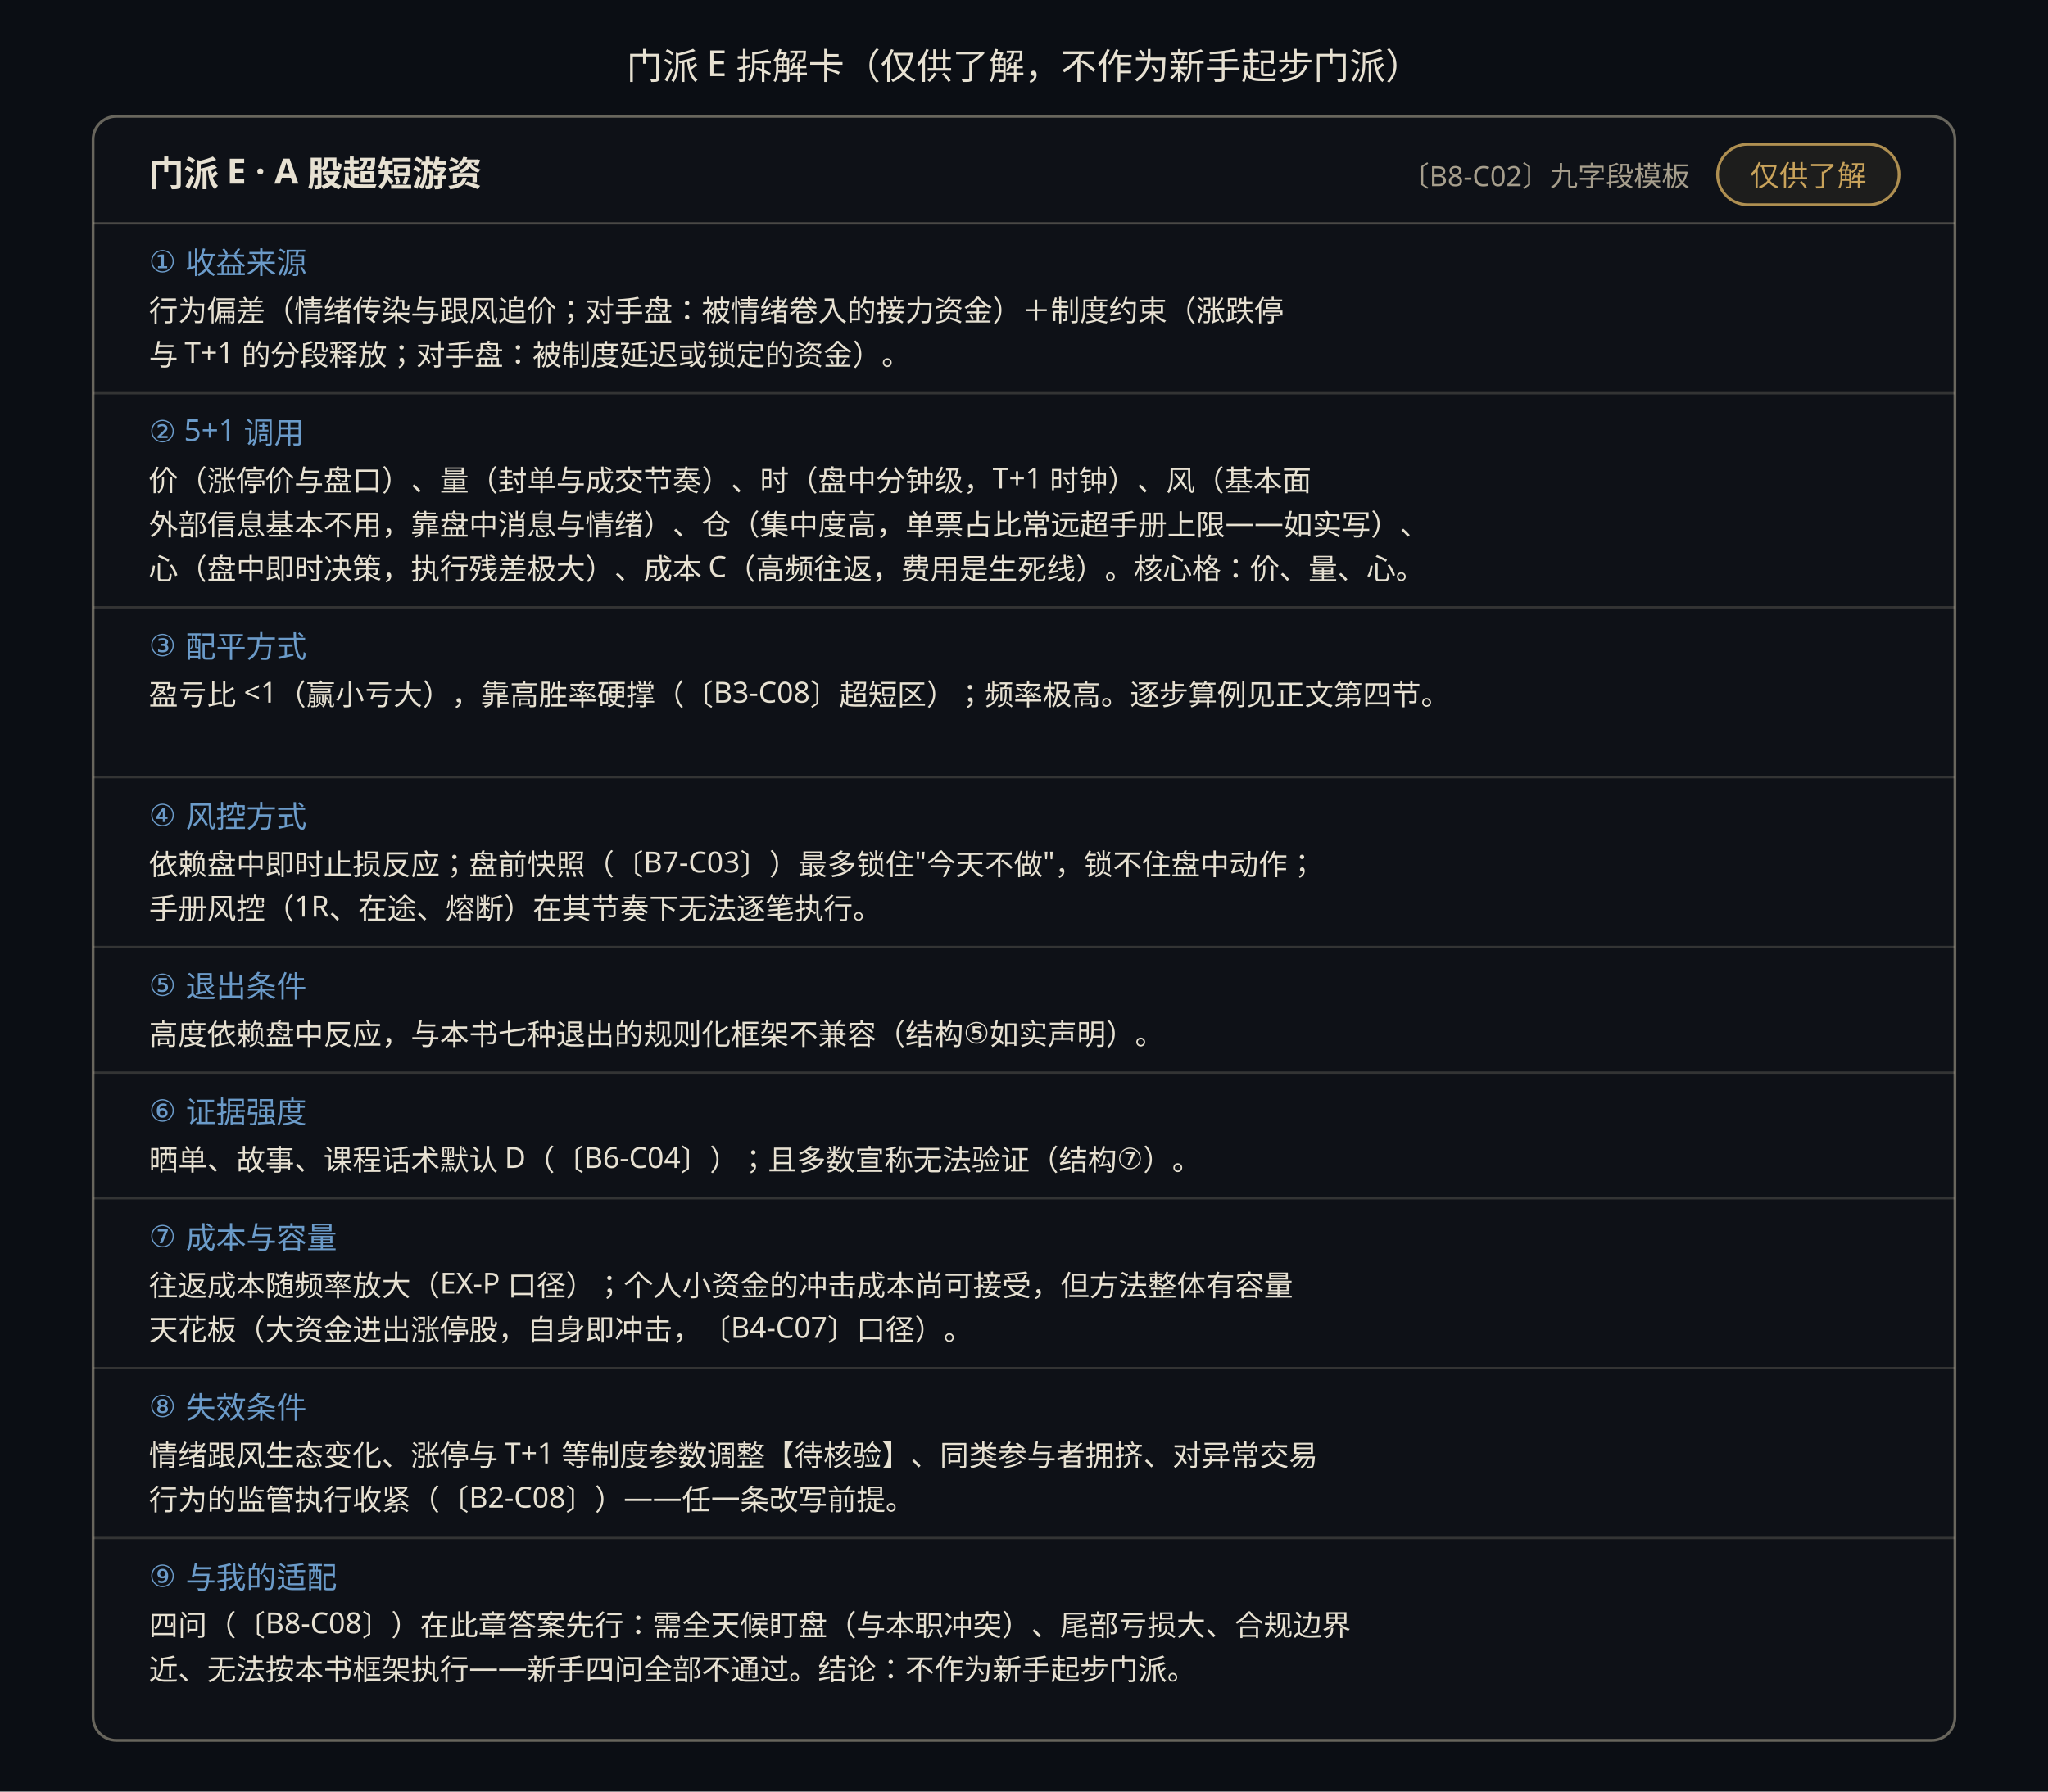
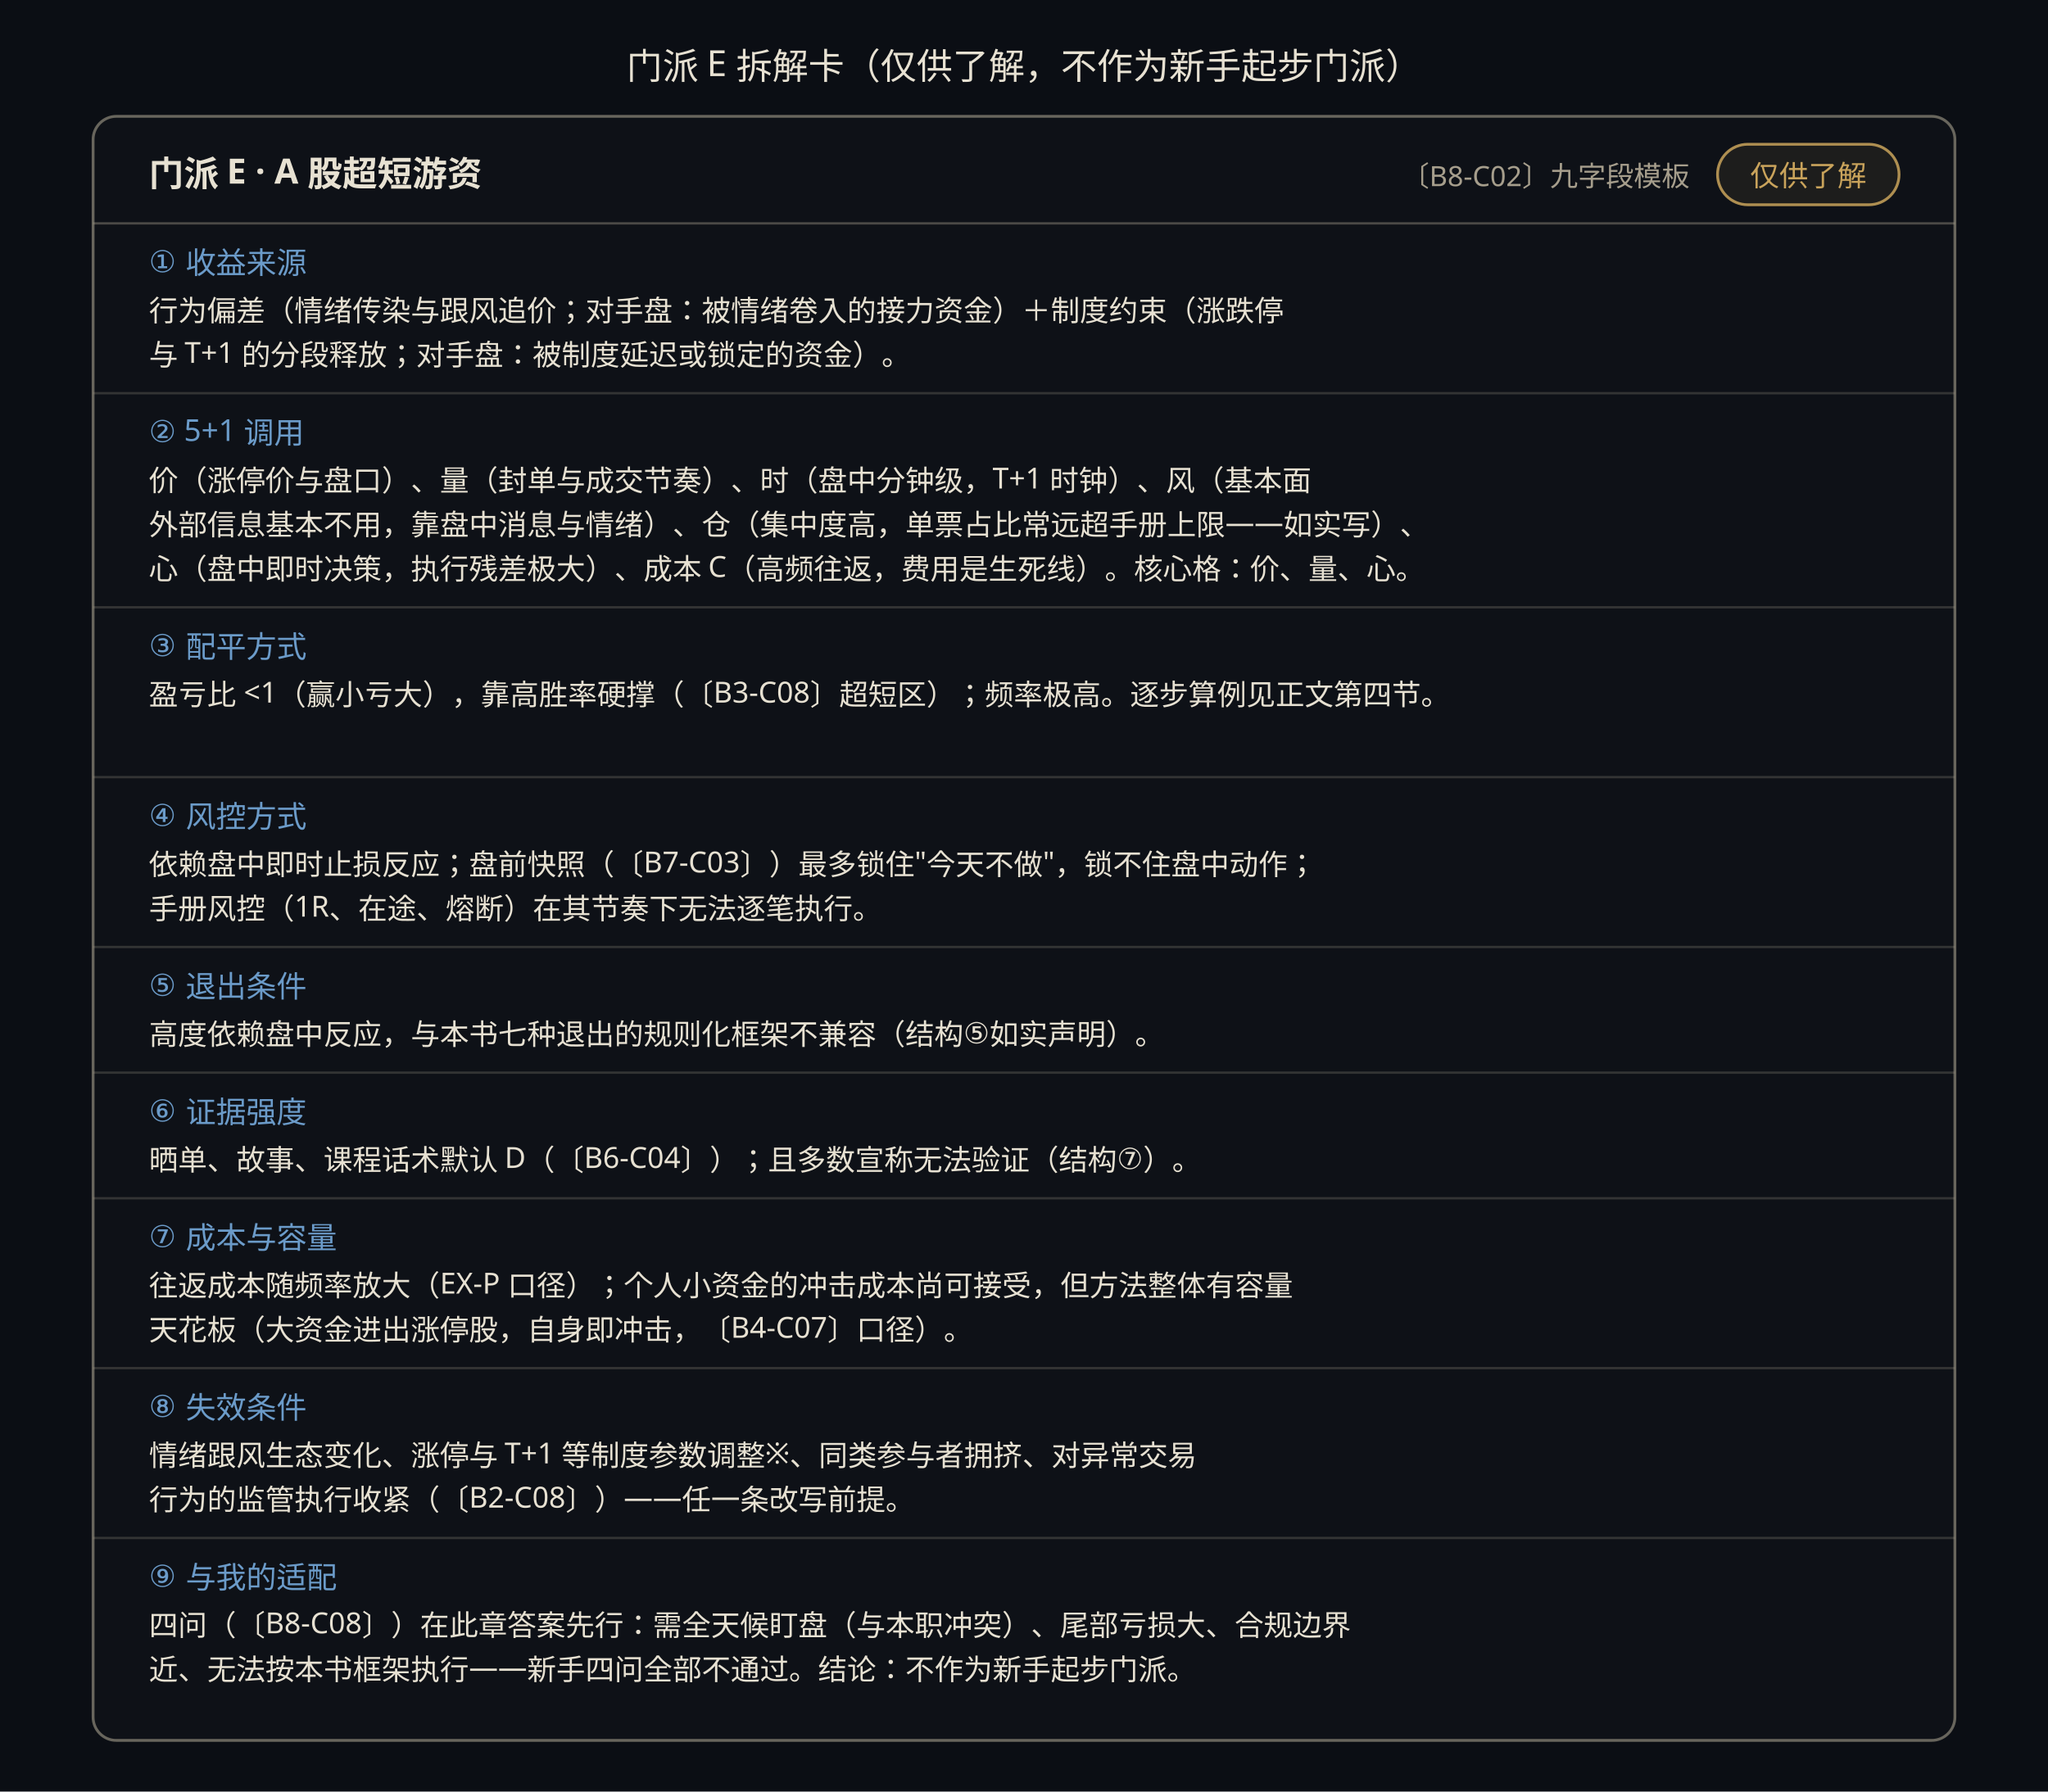
<svg xmlns="http://www.w3.org/2000/svg" viewBox="0 0 880 770" font-family="'Noto Sans SC','Microsoft YaHei',sans-serif">
  <rect width="880" height="770" fill="var(--fig-canvas, #0B0E14)" />
  <g font-family="'Noto Sans SC','Microsoft YaHei',sans-serif">
    <text x="440" y="34" text-anchor="middle" font-size="15.5" fill="var(--fig-ink, #E7E1D2)">门派 E 拆解卡（仅供了解，不作为新手起步门派）</text>
    <rect x="40" y="50" width="800" height="698" rx="10" fill="var(--fig-surface, #161A21)" fill-opacity="0.30" stroke="var(--fig-ink-sub, #A69E8C)" stroke-opacity="0.6" stroke-width="1.2" />
    <text x="64" y="80" text-anchor="start" font-size="15" font-weight="600" fill="var(--fig-ink, #E7E1D2)">门派 E · A 股超短游资</text>
    <text x="726" y="80" text-anchor="end" font-size="12" fill="var(--fig-ink-sub, #A69E8C)">〔B8-C02〕九字段模板</text>
    <rect x="738" y="62" width="78" height="26" rx="13" fill="var(--fig-yellow, #C9A35B)" fill-opacity="0.08" stroke="var(--fig-yellow, #C9A35B)" stroke-opacity="0.85" stroke-width="1.2" />
    <text x="777" y="80" text-anchor="middle" font-size="12.5" fill="var(--fig-yellow, #C9A35B)">仅供了解</text>
    <line x1="40" y1="96" x2="840" y2="96" stroke="var(--fig-ink-sub, #A69E8C)" stroke-opacity="0.4" stroke-width="1" />
    <text x="64" y="117" text-anchor="start" font-size="13" fill="var(--fig-accent, #6B9BC9)">① 收益来源</text>
    <text x="64" y="138" text-anchor="start" font-size="12.5" fill="var(--fig-ink, #E7E1D2)">行为偏差（情绪传染与跟风追价；对手盘：被情绪卷入的接力资金）＋制度约束（涨跌停</text>
    <text x="64" y="157" text-anchor="start" font-size="12.5" fill="var(--fig-ink, #E7E1D2)">与 T+1 的分段释放；对手盘：被制度延迟或锁定的资金）。</text>
    <line x1="40" y1="169" x2="840" y2="169" stroke="var(--fig-ink-sub, #A69E8C)" stroke-opacity="0.25" stroke-width="1" />
    <text x="64" y="190" text-anchor="start" font-size="13" fill="var(--fig-accent, #6B9BC9)">② 5+1 调用</text>
    <text x="64" y="211" text-anchor="start" font-size="12.5" fill="var(--fig-ink, #E7E1D2)">价（涨停价与盘口）、量（封单与成交节奏）、时（盘中分钟级，T+1 时钟）、风（基本面</text>
    <text x="64" y="230" text-anchor="start" font-size="12.5" fill="var(--fig-ink, #E7E1D2)">外部信息基本不用，靠盘中消息与情绪）、仓（集中度高，单票占比常远超手册上限——如实写）、</text>
    <text x="64" y="249" text-anchor="start" font-size="12.5" fill="var(--fig-ink, #E7E1D2)">心（盘中即时决策，执行残差极大）、成本 C（高频往返，费用是生死线）。核心格：价、量、心。</text>
    <line x1="40" y1="261" x2="840" y2="261" stroke="var(--fig-ink-sub, #A69E8C)" stroke-opacity="0.25" stroke-width="1" />
    <text x="64" y="282" text-anchor="start" font-size="13" fill="var(--fig-accent, #6B9BC9)">③ 配平方式</text>
    <text x="64" y="303" text-anchor="start" font-size="12.5" fill="var(--fig-ink, #E7E1D2)">盈亏比 &lt;1（赢小亏大），靠高胜率硬撑（〔B3-C08〕超短区）；频率极高。逐步算例见正文第四节。</text>
    <line x1="40" y1="334" x2="840" y2="334" stroke="var(--fig-ink-sub, #A69E8C)" stroke-opacity="0.25" stroke-width="1" />
    <text x="64" y="355" text-anchor="start" font-size="13" fill="var(--fig-accent, #6B9BC9)">④ 风控方式</text>
    <text x="64" y="376" text-anchor="start" font-size="12.5" fill="var(--fig-ink, #E7E1D2)">依赖盘中即时止损反应；盘前快照（〔B7-C03〕）最多锁住"今天不做"，锁不住盘中动作；</text>
    <text x="64" y="395" text-anchor="start" font-size="12.5" fill="var(--fig-ink, #E7E1D2)">手册风控（1R、在途、熔断）在其节奏下无法逐笔执行。</text>
    <line x1="40" y1="407" x2="840" y2="407" stroke="var(--fig-ink-sub, #A69E8C)" stroke-opacity="0.25" stroke-width="1" />
    <text x="64" y="428" text-anchor="start" font-size="13" fill="var(--fig-accent, #6B9BC9)">⑤ 退出条件</text>
    <text x="64" y="449" text-anchor="start" font-size="12.5" fill="var(--fig-ink, #E7E1D2)">高度依赖盘中反应，与本书七种退出的规则化框架不兼容（结构⑤如实声明）。</text>
    <line x1="40" y1="461" x2="840" y2="461" stroke="var(--fig-ink-sub, #A69E8C)" stroke-opacity="0.25" stroke-width="1" />
    <text x="64" y="482" text-anchor="start" font-size="13" fill="var(--fig-accent, #6B9BC9)">⑥ 证据强度</text>
    <text x="64" y="503" text-anchor="start" font-size="12.5" fill="var(--fig-ink, #E7E1D2)">晒单、故事、课程话术默认 D（〔B6-C04〕）；且多数宣称无法验证（结构⑦）。</text>
    <line x1="40" y1="515" x2="840" y2="515" stroke="var(--fig-ink-sub, #A69E8C)" stroke-opacity="0.25" stroke-width="1" />
    <text x="64" y="536" text-anchor="start" font-size="13" fill="var(--fig-accent, #6B9BC9)">⑦ 成本与容量</text>
    <text x="64" y="557" text-anchor="start" font-size="12.5" fill="var(--fig-ink, #E7E1D2)">往返成本随频率放大（EX-P 口径）；个人小资金的冲击成本尚可接受，但方法整体有容量</text>
    <text x="64" y="576" text-anchor="start" font-size="12.5" fill="var(--fig-ink, #E7E1D2)">天花板（大资金进出涨停股，自身即冲击，〔B4-C07〕口径）。</text>
    <line x1="40" y1="588" x2="840" y2="588" stroke="var(--fig-ink-sub, #A69E8C)" stroke-opacity="0.25" stroke-width="1" />
    <text x="64" y="609" text-anchor="start" font-size="13" fill="var(--fig-accent, #6B9BC9)">⑧ 失效条件</text>
-     <text x="64" y="630" text-anchor="start" font-size="12.5" fill="var(--fig-ink, #E7E1D2)">情绪跟风生态变化、涨停与 T+1 等制度参数调整【待核验】、同类参与者拥挤、对异常交易</text>
+     <text x="64" y="630" text-anchor="start" font-size="12.5" fill="var(--fig-ink, #E7E1D2)">情绪跟风生态变化、涨停与 T+1 等制度参数调整※、同类参与者拥挤、对异常交易</text>
    <text x="64" y="649" text-anchor="start" font-size="12.5" fill="var(--fig-ink, #E7E1D2)">行为的监管执行收紧（〔B2-C08〕）——任一条改写前提。</text>
    <line x1="40" y1="661" x2="840" y2="661" stroke="var(--fig-ink-sub, #A69E8C)" stroke-opacity="0.25" stroke-width="1" />
    <text x="64" y="682" text-anchor="start" font-size="13" fill="var(--fig-accent, #6B9BC9)">⑨ 与我的适配</text>
    <text x="64" y="703" text-anchor="start" font-size="12.5" fill="var(--fig-ink, #E7E1D2)">四问（〔B8-C08〕）在此章答案先行：需全天候盯盘（与本职冲突）、尾部亏损大、合规边界</text>
    <text x="64" y="722" text-anchor="start" font-size="12.5" fill="var(--fig-ink, #E7E1D2)">近、无法按本书框架执行——新手四问全部不通过。结论：不作为新手起步门派。</text>
    <g fill="transparent" stroke="none">
      <rect x="42" y="97" width="796" height="71" data-tip="①收益来源——行为偏差（情绪传染与跟风追价）＋制度约束（涨跌停与 T+1 的分段释放）；对手盘分别为被情绪卷入的接力资金与被制度延迟或锁定的资金。" />
      <rect x="42" y="170" width="796" height="90" data-tip="②5+1 调用——价（涨停价与盘口）、量（封单与成交节奏）、时（盘中分钟级）、风（基本面信息基本不用）、仓（集中度高，常远超手册上限——如实写）、心（盘中即时决策，执行残差极大）、成本 C（高频往返）。核心格：价、量、心。" />
      <rect x="42" y="262" width="796" height="71" data-tip="③配平方式——盈亏比 &lt;1（赢小亏大），靠高胜率硬撑（〔B3-C08〕超短区）；频率极高。逐步算例见正文第四节。" />
      <rect x="42" y="335" width="796" height="71" data-tip="④风控方式——依赖盘中即时止损反应；盘前快照最多锁住&quot;今天不做&quot;，锁不住盘中动作；手册风控（1R、在途、熔断）在其节奏下无法逐笔执行。" />
      <rect x="42" y="408" width="796" height="52" data-tip="⑤退出条件——高度依赖盘中反应，与本书七种退出的规则化框架不兼容（结构⑤如实声明）。" />
      <rect x="42" y="462" width="796" height="52" data-tip="⑥证据强度——晒单、故事、课程话术默认 D（〔B6-C04〕）；且多数宣称无法验证（结构⑦）。" />
      <rect x="42" y="516" width="796" height="71" data-tip="⑦成本与容量——往返成本随频率放大（EX-P 口径）；个人小资金冲击成本尚可接受，但方法整体有容量天花板（大资金进出涨停股，自身即冲击）。" />
-       <rect x="42" y="589" width="796" height="71" data-tip="⑧失效条件——情绪跟风生态变化、涨停与 T+1 等制度参数调整【待核验】、同类参与者拥挤、监管执行收紧——任一条改写前提。" />
+       <rect x="42" y="589" width="796" height="71" data-tip="⑧失效条件——情绪跟风生态变化、涨停与 T+1 等制度参数调整※、同类参与者拥挤、监管执行收紧——任一条改写前提。" />
      <rect x="42" y="662" width="796" height="71" data-tip="⑨与我的适配——四问在此章答案先行：需全天候盯盘、尾部亏损大、合规边界近、无法按本书框架执行——新手四问全部不通过。结论：不作为新手起步门派。" />
    </g>
  </g>
</svg>
